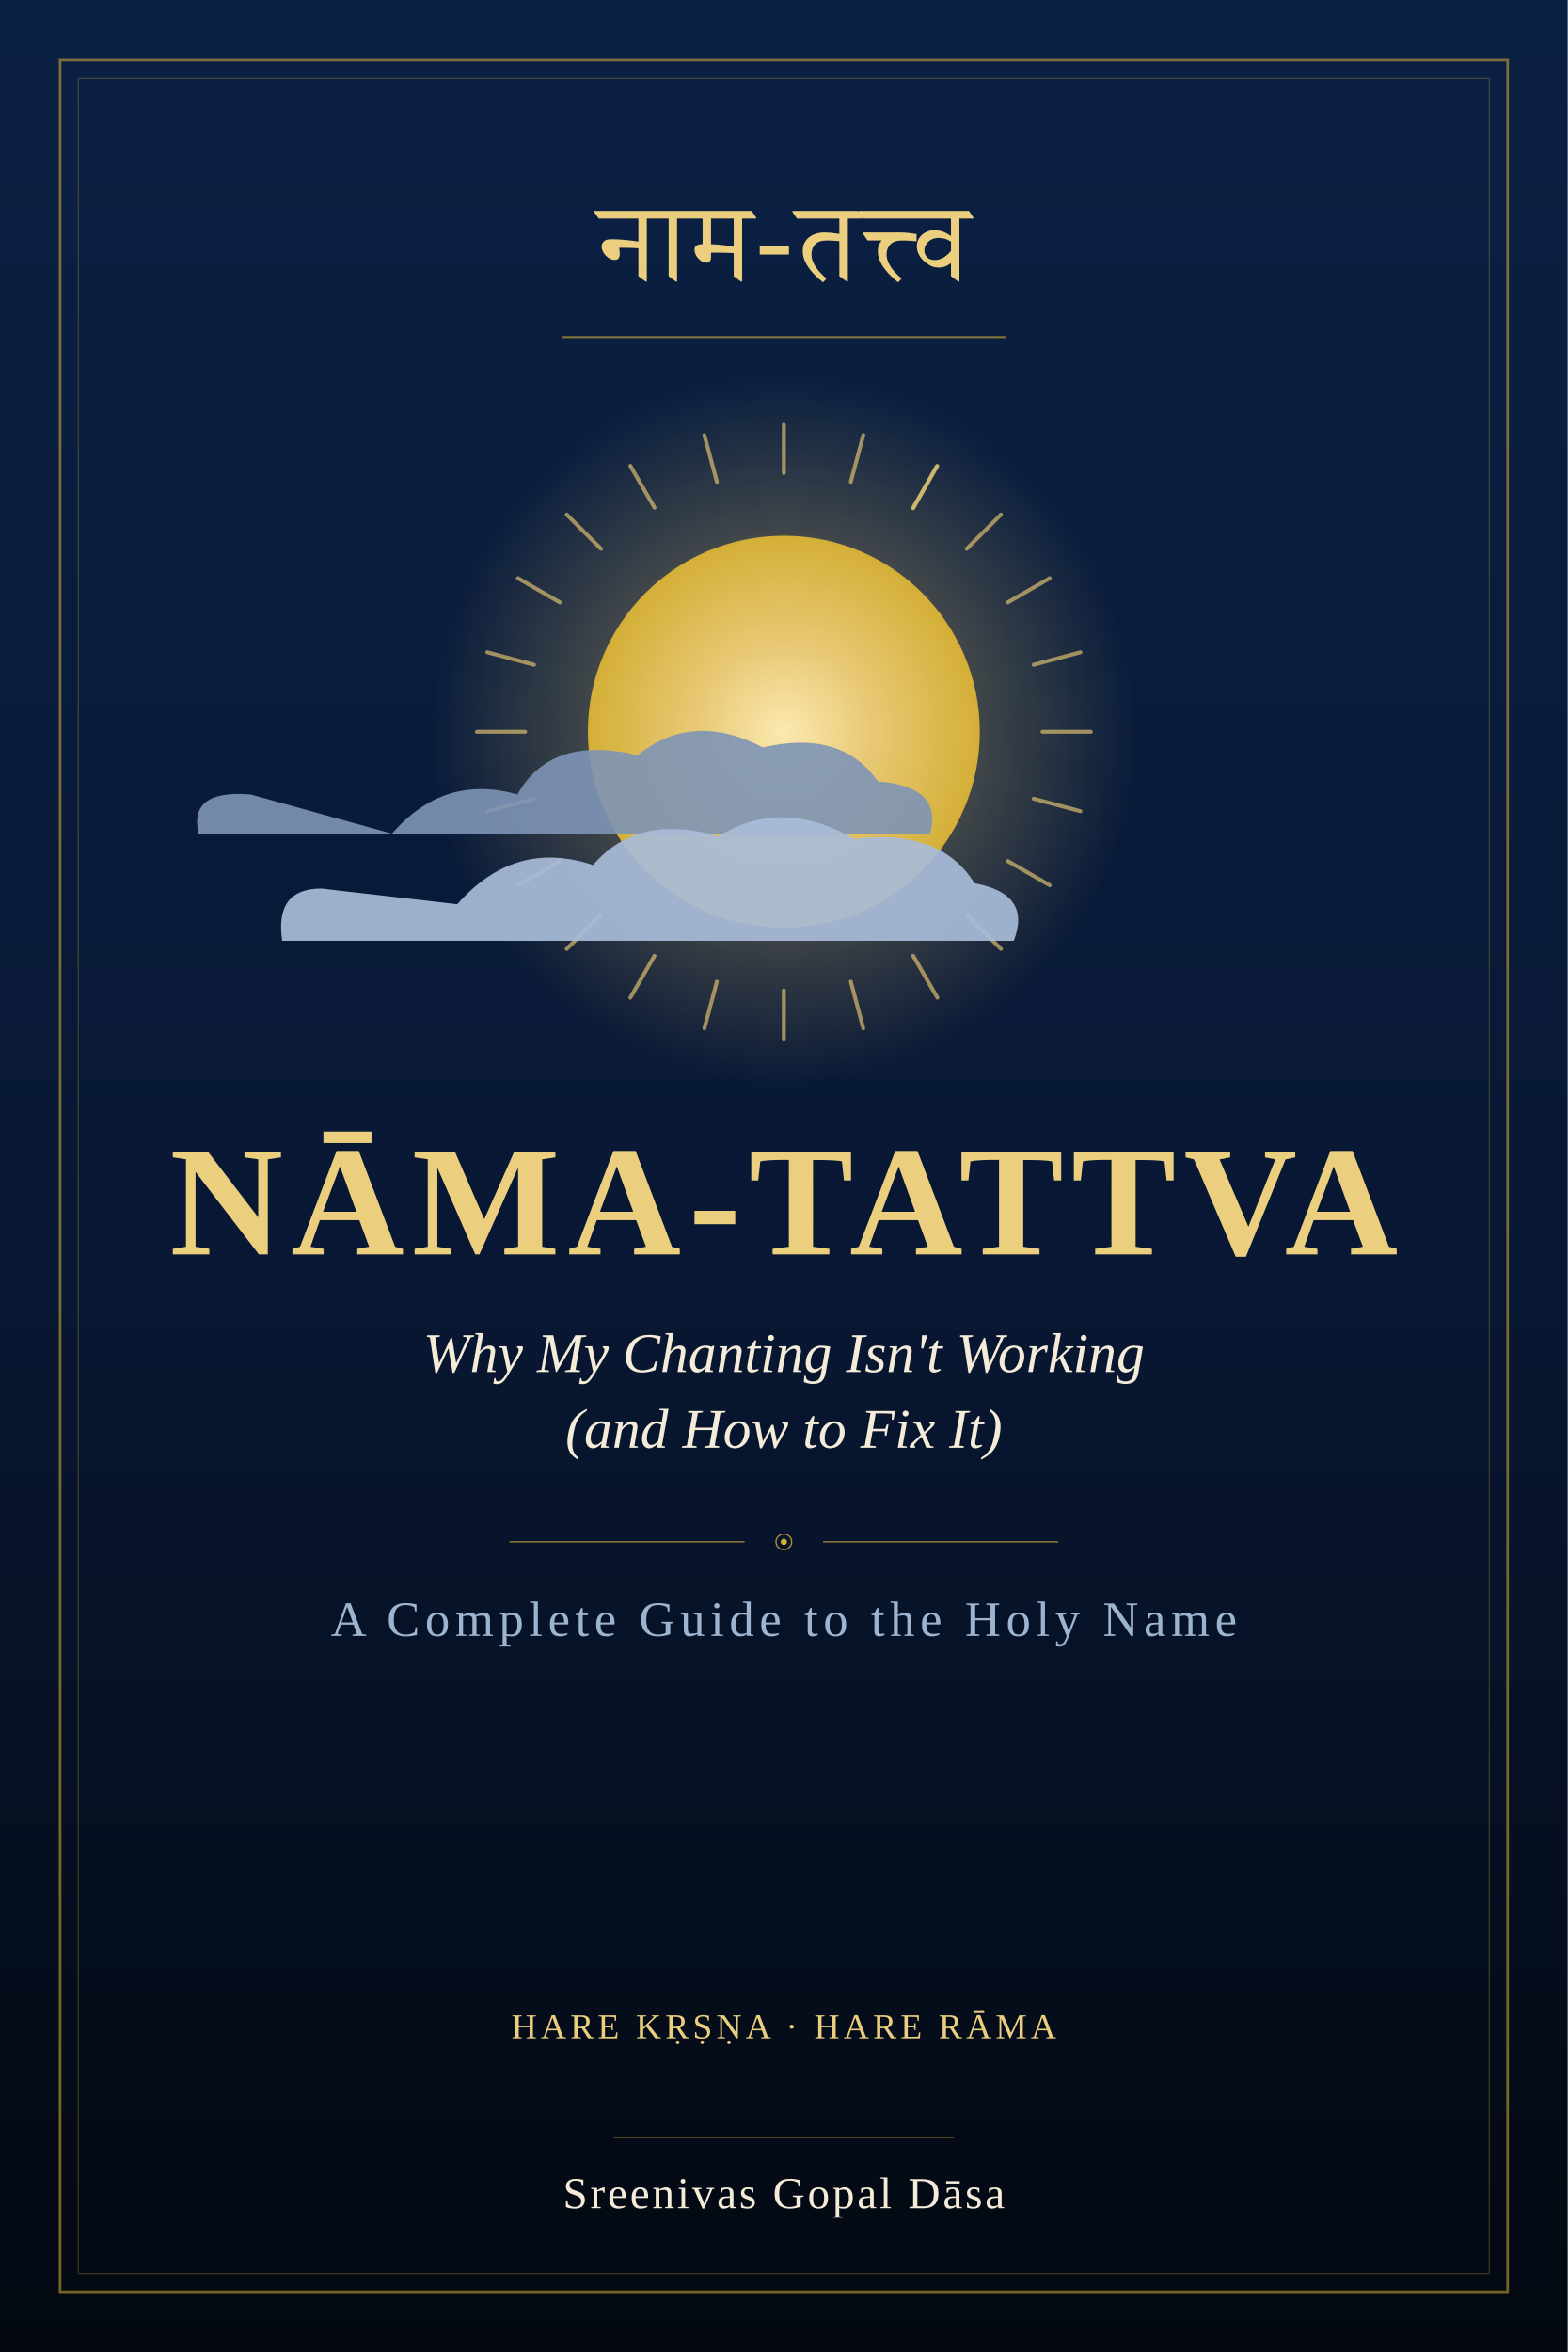
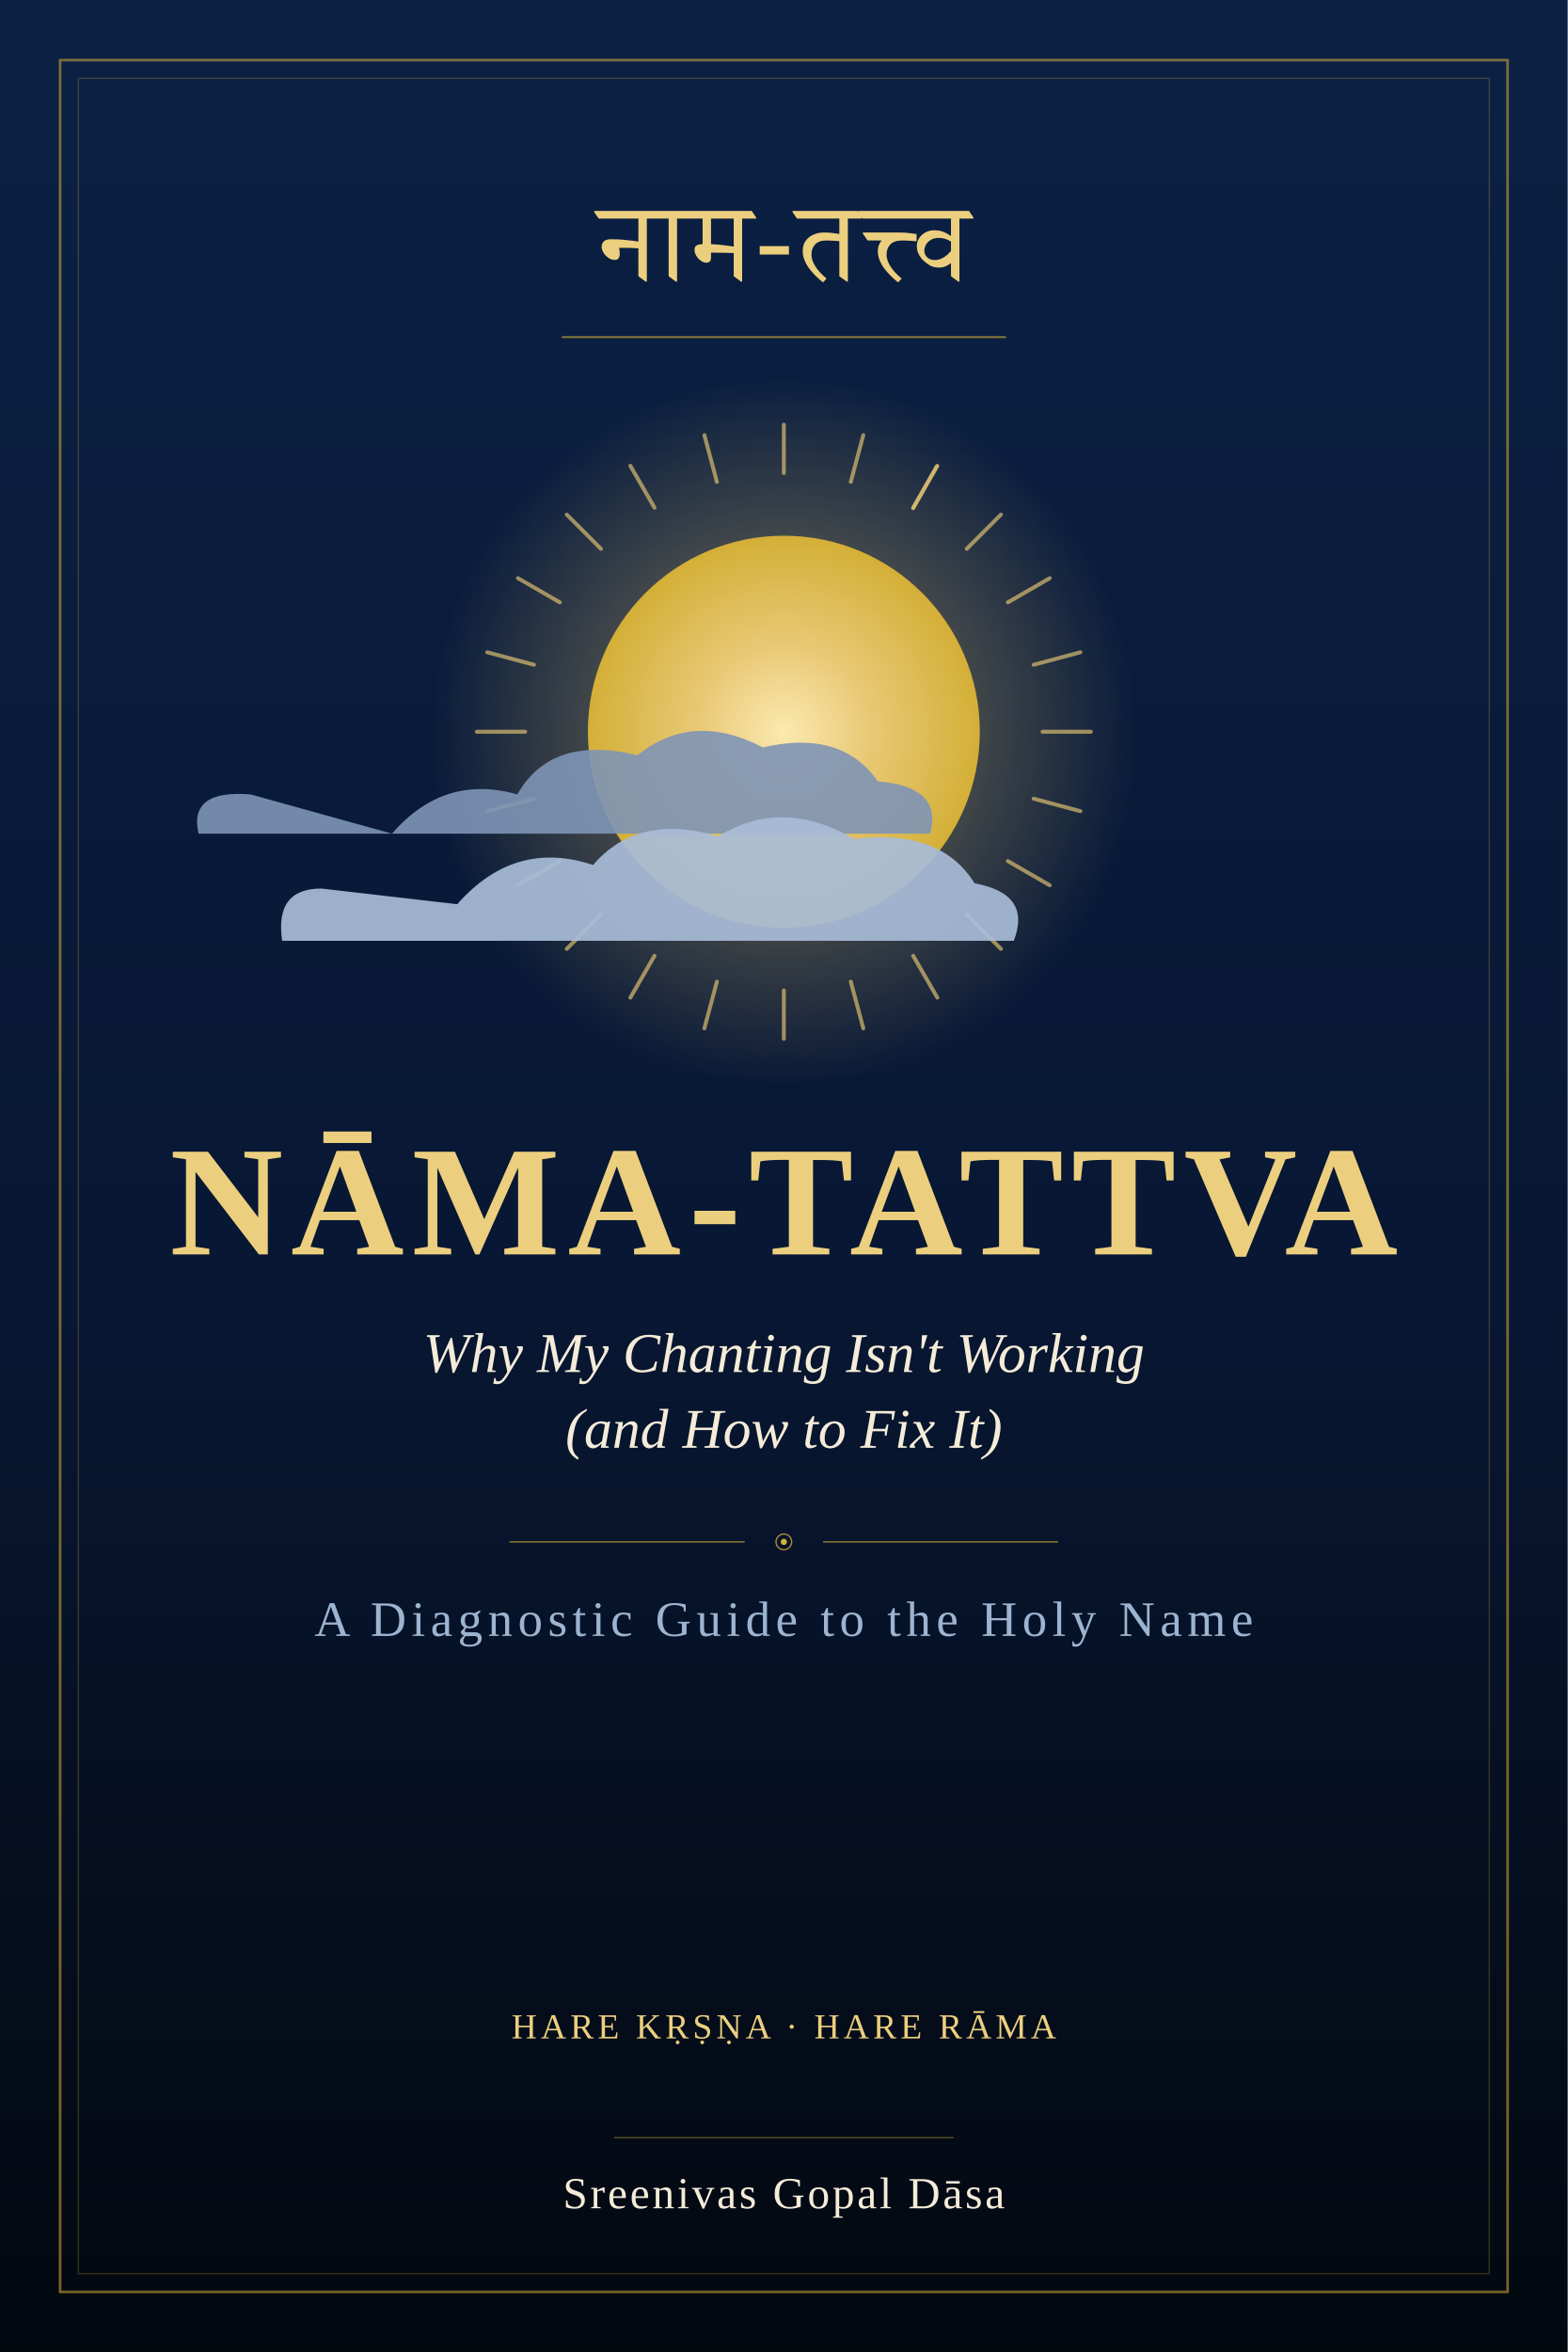
<svg xmlns="http://www.w3.org/2000/svg" width="1200" height="1800" viewBox="0 0 1200 1800" role="img" aria-label="Front cover — Nāma-Tattva">
  <defs>
    <linearGradient id="bg" x1="0" y1="0" x2="0" y2="1">
      <stop offset="0" stop-color="#0b2144" />
      <stop offset="0.55" stop-color="#081733" />
      <stop offset="1" stop-color="#03080f" />
    </linearGradient>
    <radialGradient id="sun" cx="0.5" cy="0.5" r="0.5">
      <stop offset="0" stop-color="#fbe9b0" />
      <stop offset="0.45" stop-color="#e8c874" />
      <stop offset="1" stop-color="#d4af37" />
    </radialGradient>
    <radialGradient id="halo" cx="0.5" cy="0.5" r="0.5">
      <stop offset="0" stop-color="#e8c874" stop-opacity="0.55" />
      <stop offset="1" stop-color="#e8c874" stop-opacity="0" />
    </radialGradient>
    <style>
      .deva  { font-family: "Noto Serif Devanagari","Nirmala UI","Kohinoor Devanagari",serif; }
      .serif { font-family: Georgia,"Times New Roman",serif; }
      .title { fill:#eccf7e; }
      .cream { fill:#f4ecd8; }
      .muted { fill:#9db4d0; }
    </style>
  </defs>
  <rect width="1200" height="1800" fill="url(#bg)" />
  <rect x="46" y="46" width="1108" height="1708" fill="none" stroke="#d4af37" stroke-opacity="0.55" stroke-width="2" />
  <rect x="60" y="60" width="1080" height="1680" fill="none" stroke="#d4af37" stroke-opacity="0.25" stroke-width="1" />
  <text x="600" y="215" text-anchor="middle" class="deva title" font-size="86" letter-spacing="4">नाम-तत्त्व</text>
  <line x1="430" y1="258" x2="770" y2="258" stroke="#d4af37" stroke-opacity="0.6" stroke-width="1.5" />
  <g transform="translate(600,560)">
    <circle r="270" fill="url(#halo)" />
    <g stroke="#e8c874" stroke-opacity="0.65" stroke-width="3" stroke-linecap="round">
      <line x1="0" y1="-235" x2="0" y2="-198" />
      <line x1="117" y1="-203" x2="99" y2="-171" transform="rotate(0)" />
      <line x1="0" y1="-235" x2="0" y2="-198" transform="rotate(30)" />
      <line x1="0" y1="-235" x2="0" y2="-198" transform="rotate(60)" />
      <line x1="0" y1="-235" x2="0" y2="-198" transform="rotate(90)" />
      <line x1="0" y1="-235" x2="0" y2="-198" transform="rotate(120)" />
      <line x1="0" y1="-235" x2="0" y2="-198" transform="rotate(150)" />
      <line x1="0" y1="-235" x2="0" y2="-198" transform="rotate(180)" />
      <line x1="0" y1="-235" x2="0" y2="-198" transform="rotate(210)" />
      <line x1="0" y1="-235" x2="0" y2="-198" transform="rotate(240)" />
      <line x1="0" y1="-235" x2="0" y2="-198" transform="rotate(270)" />
      <line x1="0" y1="-235" x2="0" y2="-198" transform="rotate(300)" />
      <line x1="0" y1="-235" x2="0" y2="-198" transform="rotate(330)" />
      <line x1="0" y1="-235" x2="0" y2="-198" transform="rotate(15)" />
      <line x1="0" y1="-235" x2="0" y2="-198" transform="rotate(45)" />
      <line x1="0" y1="-235" x2="0" y2="-198" transform="rotate(75)" />
      <line x1="0" y1="-235" x2="0" y2="-198" transform="rotate(105)" />
      <line x1="0" y1="-235" x2="0" y2="-198" transform="rotate(135)" />
      <line x1="0" y1="-235" x2="0" y2="-198" transform="rotate(165)" />
      <line x1="0" y1="-235" x2="0" y2="-198" transform="rotate(195)" />
      <line x1="0" y1="-235" x2="0" y2="-198" transform="rotate(225)" />
      <line x1="0" y1="-235" x2="0" y2="-198" transform="rotate(255)" />
      <line x1="0" y1="-235" x2="0" y2="-198" transform="rotate(285)" />
      <line x1="0" y1="-235" x2="0" y2="-198" transform="rotate(315)" />
      <line x1="0" y1="-235" x2="0" y2="-198" transform="rotate(345)" />
    </g>
    <circle r="150" fill="url(#sun)" />
    <g fill="#7f95b6" fill-opacity="0.9">
      <path d="M -300 78 q 40 -46 96 -30 q 26 -46 92 -30 q 42 -34 96 -6 q 60 -14 88 26 q 50 4 40 40 l -560 0 q -8 -34 40 -30 z" />
    </g>
    <g fill="#a8bcd8" fill-opacity="0.92">
      <path d="M -250 132 q 44 -50 104 -30 q 34 -40 96 -22 q 48 -30 104 2 q 66 -8 92 34 q 44 8 30 44 l -560 0 q -6 -40 30 -40 z" />
    </g>
  </g>
  <text x="600" y="960" text-anchor="middle" class="serif title" font-size="120" letter-spacing="6" font-weight="bold">NĀMA-TATTVA</text>
  <text x="600" y="1050" text-anchor="middle" class="serif cream" font-size="43" font-style="italic">Why My Chanting Isn't Working</text>
  <text x="600" y="1108" text-anchor="middle" class="serif cream" font-size="43" font-style="italic">(and How to Fix It)</text>
  <g transform="translate(600,1180)">
    <line x1="-210" y1="0" x2="-30" y2="0" stroke="#d4af37" stroke-opacity="0.7" />
    <line x1="30" y1="0" x2="210" y2="0" stroke="#d4af37" stroke-opacity="0.7" />
    <circle cx="0" cy="0" r="6" fill="none" stroke="#d4af37" stroke-opacity="0.8" />
    <circle cx="0" cy="0" r="2.4" fill="#d4af37" />
  </g>
-   <text x="600" y="1252" text-anchor="middle" class="serif muted" font-size="38" letter-spacing="4">A Complete Guide to the Holy Name</text>
+   <text x="600" y="1252" text-anchor="middle" class="serif muted" font-size="38" letter-spacing="4">A Diagnostic Guide to the Holy Name</text>
  <text x="600" y="1560" text-anchor="middle" class="serif title" font-size="27" letter-spacing="3">HARE KṚṢṆA · HARE RĀMA</text>
  <line x1="470" y1="1636" x2="730" y2="1636" stroke="#d4af37" stroke-opacity="0.4" />
  <text x="600" y="1690" text-anchor="middle" class="serif cream" font-size="34" letter-spacing="2">Sreenivas Gopal Dāsa</text>
</svg>
